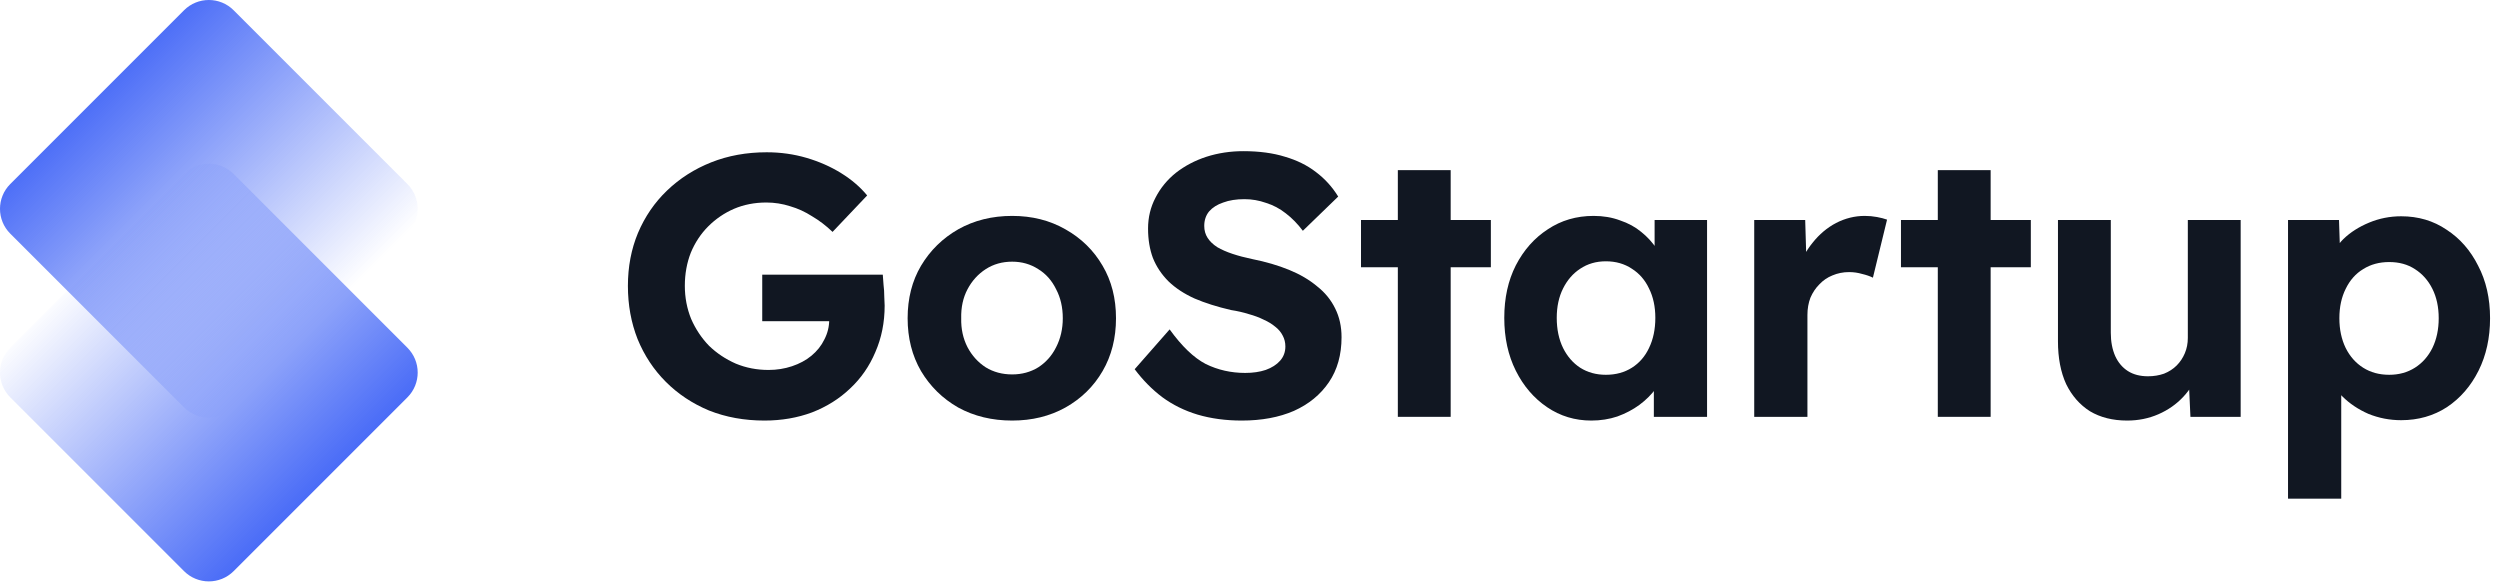
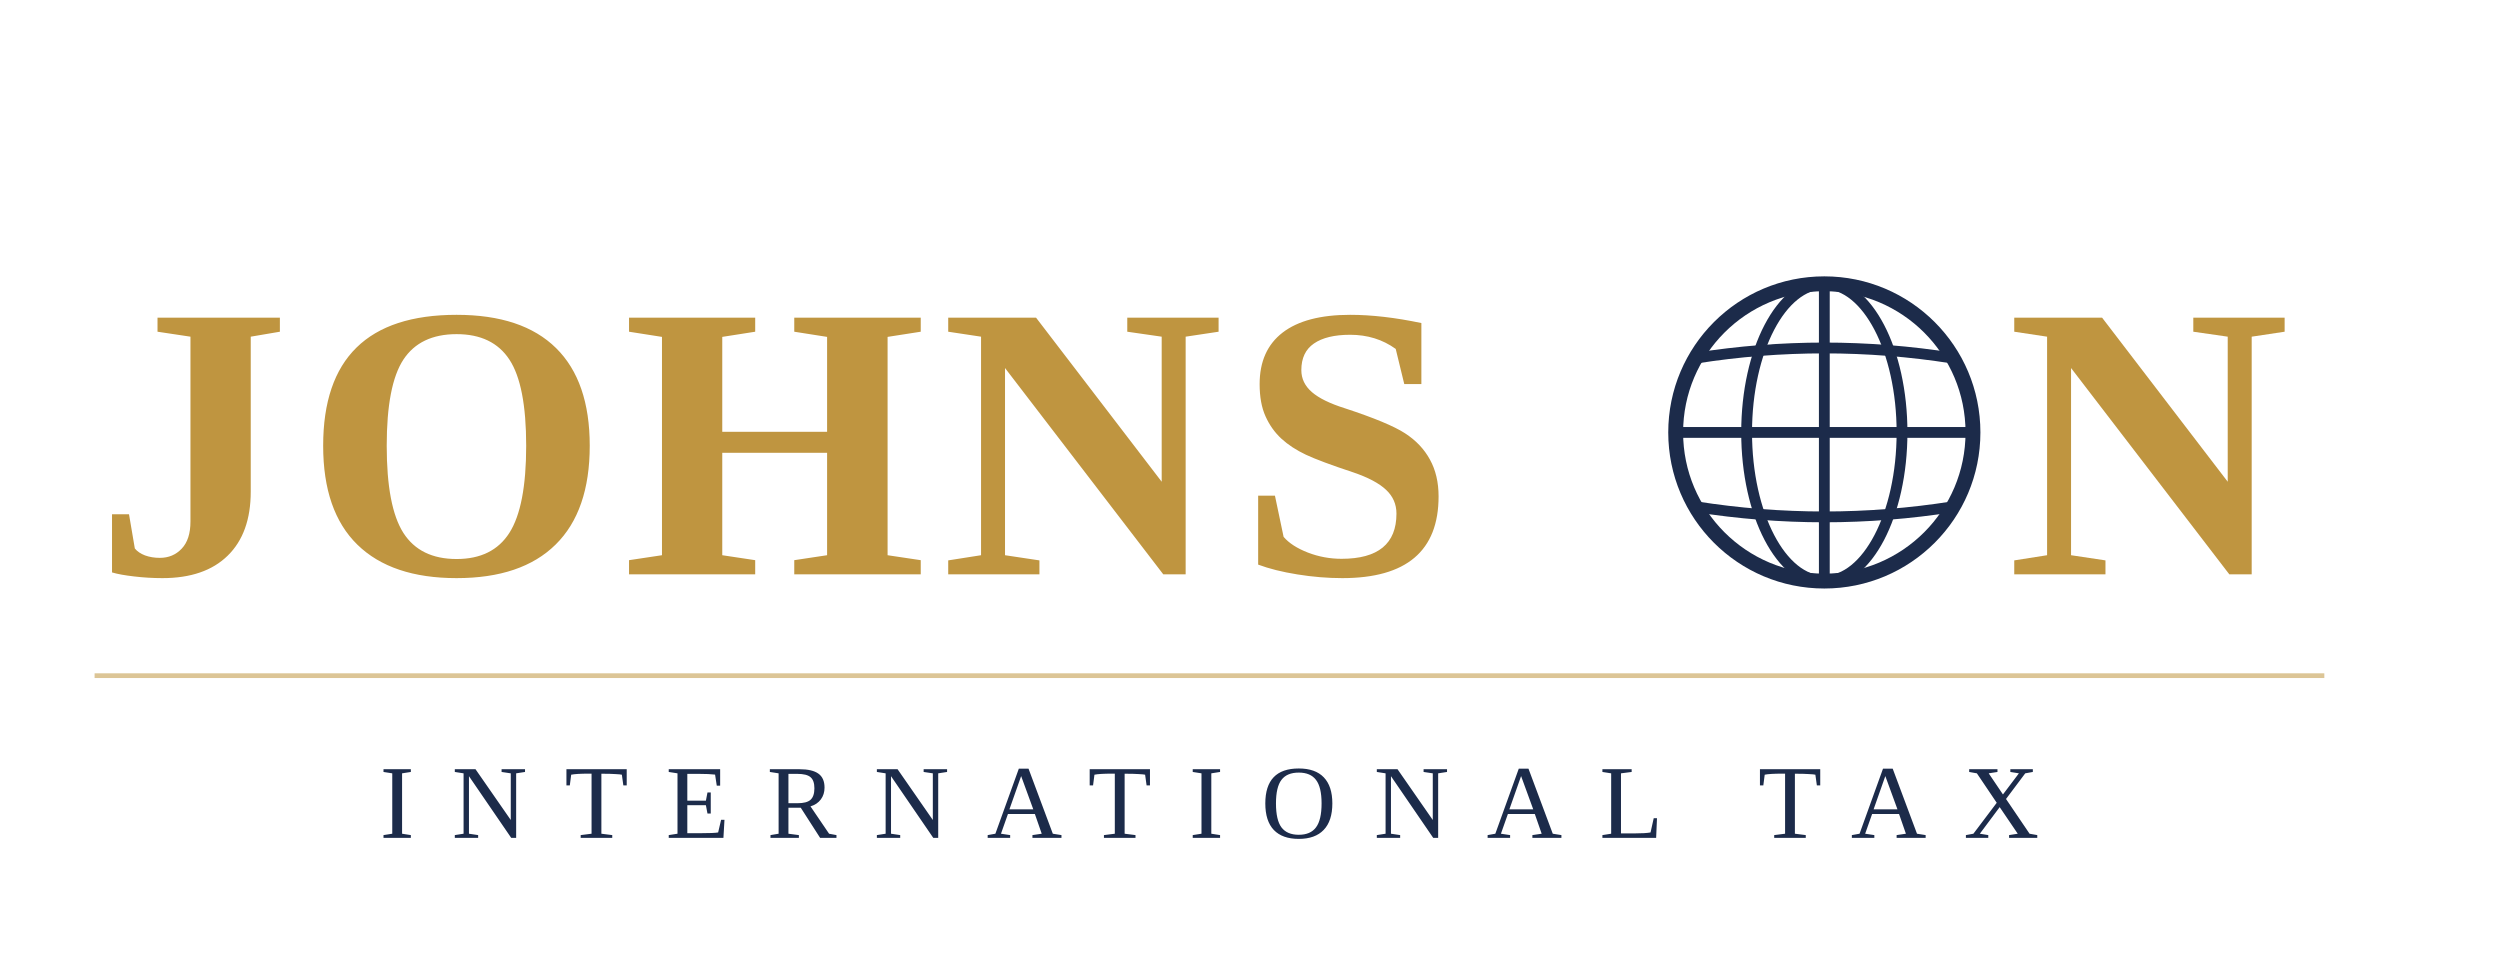
- <svg xmlns="http://www.w3.org/2000/svg" fill="none" height="50" viewBox="0 0 215 50" width="215">
-   <linearGradient id="a" gradientUnits="userSpaceOnUse" x1="7.999" x2="27.62" y1="7.848" y2="27.469">
-     <stop offset="0" stop-color="#4a6cf7" />
-     <stop offset="1" stop-color="#4a6cf7" stop-opacity="0" />
-   </linearGradient>
-   <linearGradient id="b" gradientUnits="userSpaceOnUse" x1="7.999" x2="27.62" y1="21.927" y2="41.548">
-     <stop offset="0" stop-color="#4a6cf7" stop-opacity="0" />
-     <stop offset="1" stop-color="#4a6cf7" />
-   </linearGradient>
-   <path d="m15.826.884c1.179-1.179 3.09-1.179 4.269 0l14.942 14.942c1.179 1.179 1.179 3.09 0 4.269l-14.942 14.942c-1.179 1.179-3.09 1.179-4.269 0l-14.942-14.942c-1.179-1.179-1.179-3.09 0-4.269z" fill="url(#a)" />
-   <path d="m15.826 14.963c1.179-1.179 3.09-1.179 4.269 0l14.942 14.942c1.179 1.179 1.179 3.09 0 4.269l-14.942 14.942c-1.179 1.179-3.09 1.179-4.269 0l-14.942-14.942c-1.179-1.179-1.179-3.09 0-4.269z" fill="url(#b)" />
-   <g fill="#111722">
-     <path d="m65.744 36.168c-1.728 0-3.317-.288-4.768-.864-1.429-.597-2.667-1.419-3.712-2.464s-1.856-2.272-2.432-3.68c-.555-1.408-.832-2.933-.832-4.576s.288-3.157.864-4.544c.597-1.408 1.429-2.624 2.496-3.648 1.088-1.045 2.357-1.856 3.808-2.432s3.04-.864 4.768-.864c1.195 0 2.336.16 3.424.48s2.08.757 2.976 1.312 1.643 1.195 2.24 1.92l-2.976 3.136c-.555-.533-1.141-.981-1.76-1.344-.597-.384-1.227-.672-1.888-.864-.661-.213-1.344-.32-2.048-.32-1.003 0-1.931.181-2.784.544-.832.363-1.568.864-2.208 1.504s-1.141 1.397-1.504 2.272c-.341.875-.512 1.824-.512 2.848 0 1.003.181 1.952.544 2.848.384.875.896 1.643 1.536 2.304.661.64 1.429 1.152 2.304 1.536.875.363 1.813.544 2.816.544.704 0 1.376-.107 2.016-.32s1.195-.512 1.664-.896c.491-.405.864-.875 1.12-1.408.277-.533.416-1.099.416-1.696v-.768l.64.896h-6.4v-4h10.368c.021.235.043.523.064.864.043.341.064.683.064 1.024.021.32.032.576.032.768 0 1.451-.267 2.784-.8 4-.512 1.216-1.237 2.261-2.176 3.136-.917.875-2.005 1.557-3.264 2.048-1.259.469-2.624.704-4.096.704z" />
-     <path d="m87.048 36.168c-1.728 0-3.275-.373-4.64-1.12-1.344-.768-2.411-1.813-3.2-3.136-.768-1.323-1.152-2.837-1.152-4.544s.384-3.211 1.152-4.512c.789-1.323 1.856-2.368 3.2-3.136 1.365-.768 2.912-1.152 4.64-1.152 1.707 0 3.232.384 4.576 1.152 1.365.768 2.432 1.813 3.2 3.136.768 1.301 1.152 2.805 1.152 4.512s-.384 3.221-1.152 4.544c-.768 1.323-1.835 2.368-3.2 3.136-1.344.747-2.869 1.12-4.576 1.12zm0-3.968c.832 0 1.579-.203 2.24-.608.661-.427 1.173-1.003 1.536-1.728.384-.747.576-1.579.576-2.496 0-.939-.192-1.771-.576-2.496-.363-.747-.875-1.323-1.536-1.728-.661-.427-1.408-.64-2.24-.64-.853 0-1.611.213-2.272.64-.661.427-1.184 1.003-1.568 1.728-.384.725-.565 1.557-.544 2.496-.021.917.16 1.749.544 2.496.384.725.907 1.301 1.568 1.728.661.405 1.419.608 2.272.608z" />
-     <path d="m106.799 36.168c-1.387 0-2.656-.171-3.808-.512-1.131-.341-2.144-.843-3.041-1.504-.875-.661-1.664-1.461-2.368-2.4l3.007-3.424c1.046 1.451 2.081 2.443 3.104 2.976 1.046.512 2.177.768 3.393.768.661 0 1.247-.085 1.76-.256.533-.192.949-.459 1.248-.8.298-.341.448-.747.448-1.216 0-.341-.075-.651-.224-.928-.15-.299-.363-.555-.64-.768-.278-.235-.609-.437-.992-.608-.384-.192-.811-.352-1.28-.48-.47-.149-.982-.267-1.536-.352-1.195-.277-2.24-.608-3.136-.992-.896-.405-1.643-.896-2.24-1.472-.598-.597-1.046-1.269-1.345-2.016-.277-.747-.416-1.589-.416-2.528 0-.96.213-1.845.64-2.656.427-.832 1.014-1.547 1.76-2.144.768-.597 1.642-1.056 2.624-1.376 1.002-.32 2.058-.48 3.168-.48 1.365 0 2.56.16 3.584.48 1.024.299 1.909.736 2.656 1.312.768.576 1.408 1.28 1.92 2.112l-3.04 2.944c-.448-.597-.939-1.099-1.472-1.504-.513-.405-1.078-.704-1.696-.896-.598-.213-1.216-.32-1.856-.32-.704 0-1.312.096-1.824.288-.512.171-.918.427-1.216.768-.278.341-.416.757-.416 1.248 0 .384.096.725.288 1.024s.469.565.832.8c.362.213.799.405 1.312.576.512.171 1.077.32 1.695.448 1.174.235 2.23.544 3.169.928.938.384 1.738.853 2.4 1.408.682.533 1.205 1.173 1.568 1.92.362.725.544 1.547.544 2.464 0 1.515-.363 2.805-1.088 3.872-.726 1.067-1.728 1.888-3.008 2.464-1.28.555-2.774.832-4.48.832z" />
-     <path d="m120.214 35.848v-21.216h4.544v21.216zm-3.168-12.864v-4.064h11.168v4.064z" />
-     <path d="m136.855 36.168c-1.407 0-2.677-.384-3.807-1.152-1.131-.768-2.027-1.813-2.689-3.136-.661-1.323-.991-2.837-.991-4.544s.33-3.211.991-4.512c.683-1.323 1.6-2.357 2.752-3.104 1.152-.768 2.465-1.152 3.937-1.152.832 0 1.589.128 2.271.384.704.235 1.313.565 1.825.992.533.427.981.917 1.343 1.472.363.555.619 1.152.769 1.792l-.96-.16v-4.128h4.511v16.928h-4.576v-4.064l1.025-.096c-.171.597-.448 1.163-.832 1.696-.385.533-.865 1.013-1.441 1.44-.554.405-1.184.736-1.888.992-.704.235-1.45.352-2.24.352zm1.249-3.936c.853 0 1.599-.203 2.239-.608s1.131-.971 1.472-1.696c.363-.747.544-1.611.544-2.592 0-.96-.181-1.803-.544-2.528-.341-.725-.832-1.291-1.472-1.696-.64-.427-1.386-.64-2.239-.64-.833 0-1.569.213-2.208.64-.619.405-1.11.971-1.472 1.696-.363.725-.544 1.568-.544 2.528 0 .981.181 1.845.544 2.592.362.725.853 1.291 1.472 1.696.639.405 1.375.608 2.208.608z" />
-     <path d="m150.863 35.848v-16.928h4.384l.16 5.44-.768-1.12c.256-.875.672-1.664 1.248-2.368.576-.725 1.248-1.291 2.016-1.696.79-.405 1.611-.608 2.464-.608.363 0 .715.032 1.056.096.342.064.63.139.864.224l-1.216 4.992c-.256-.128-.565-.235-.928-.32-.362-.107-.736-.16-1.12-.16-.512 0-.992.096-1.44.288-.426.171-.8.427-1.12.768-.32.32-.576.704-.768 1.152-.17.448-.256.939-.256 1.472v8.768z" />
-     <path d="m166.651 35.848v-21.216h4.544v21.216zm-3.168-12.864v-4.064h11.168v4.064z" />
-     <path d="m182.937 36.168c-1.237 0-2.304-.267-3.2-.8-.874-.555-1.557-1.333-2.048-2.336-.469-1.024-.704-2.251-.704-3.68v-10.432h4.544v9.696c0 .768.128 1.44.384 2.016.256.555.619.981 1.088 1.28.47.299 1.046.448 1.728.448.491 0 .95-.075 1.376-.224.427-.171.79-.405 1.088-.704.299-.299.534-.651.704-1.056.171-.405.256-.843.256-1.312v-10.144h4.544v16.928h-4.32l-.16-3.488.832-.384c-.256.789-.682 1.504-1.28 2.144-.597.64-1.312 1.141-2.144 1.504s-1.728.544-2.688.544z" />
-     <path d="m196.77 42.888v-23.968h4.384l.127 3.808-.832-.288c.15-.683.512-1.312 1.088-1.888.598-.576 1.334-1.045 2.208-1.408.875-.363 1.792-.544 2.752-.544 1.472 0 2.774.384 3.905 1.152 1.151.747 2.058 1.781 2.719 3.104.683 1.301 1.024 2.805 1.024 4.512 0 1.685-.33 3.189-.991 4.512-.662 1.323-1.568 2.368-2.72 3.136-1.152.747-2.465 1.12-3.937 1.12-.981 0-1.92-.181-2.815-.544-.875-.384-1.622-.885-2.241-1.504-.618-.619-1.002-1.28-1.151-1.984l1.056-.448v11.232zm8.703-10.656c.832 0 1.569-.203 2.209-.608s1.141-.971 1.504-1.696c.362-.747.543-1.6.543-2.56s-.181-1.803-.543-2.528c-.363-.725-.864-1.291-1.504-1.696-.619-.405-1.355-.608-2.209-.608-.853 0-1.6.203-2.24.608-.64.384-1.141.949-1.504 1.696-.362.725-.543 1.568-.543 2.528s.181 1.813.543 2.56c.363.725.864 1.291 1.504 1.696s1.387.608 2.24.608z" />
+ <svg xmlns="http://www.w3.org/2000/svg" viewBox="0 0 370 145" width="370" height="145">
+   <text x="14" y="85" font-family="Georgia, 'Times New Roman', serif" font-size="58" font-weight="700" fill="#BF9540" letter-spacing="2">JOHNS</text>
+   <g transform="translate(270, 64)">
+     <circle cx="0" cy="0" r="22" fill="none" stroke="#1C2B4A" stroke-width="2.2" />
+     <line x1="-22" y1="0" x2="22" y2="0" stroke="#1C2B4A" stroke-width="1.6" />
+     <line x1="0" y1="-22" x2="0" y2="22" stroke="#1C2B4A" stroke-width="1.6" />
+     <ellipse cx="0" cy="0" rx="11.5" ry="22" fill="none" stroke="#1C2B4A" stroke-width="1.6" />
+     <path d="M -19 -11 Q 0 -14 19 -11" fill="none" stroke="#1C2B4A" stroke-width="1.6" />
+     <path d="M -19 11 Q 0 14 19 11" fill="none" stroke="#1C2B4A" stroke-width="1.6" />
  </g>
+   <text x="297" y="85" font-family="Georgia, 'Times New Roman', serif" font-size="58" font-weight="700" fill="#BF9540" letter-spacing="2">N</text>
+   <line x1="14" y1="100" x2="344" y2="100" stroke="#BF9540" stroke-width="0.7" opacity="0.55" />
+   <text x="179" y="124" font-family="Georgia, 'Times New Roman', serif" font-size="15.5" font-weight="400" fill="#1C2B4A" letter-spacing="5.5" text-anchor="middle">INTERNATIONAL TAX</text>
</svg>
